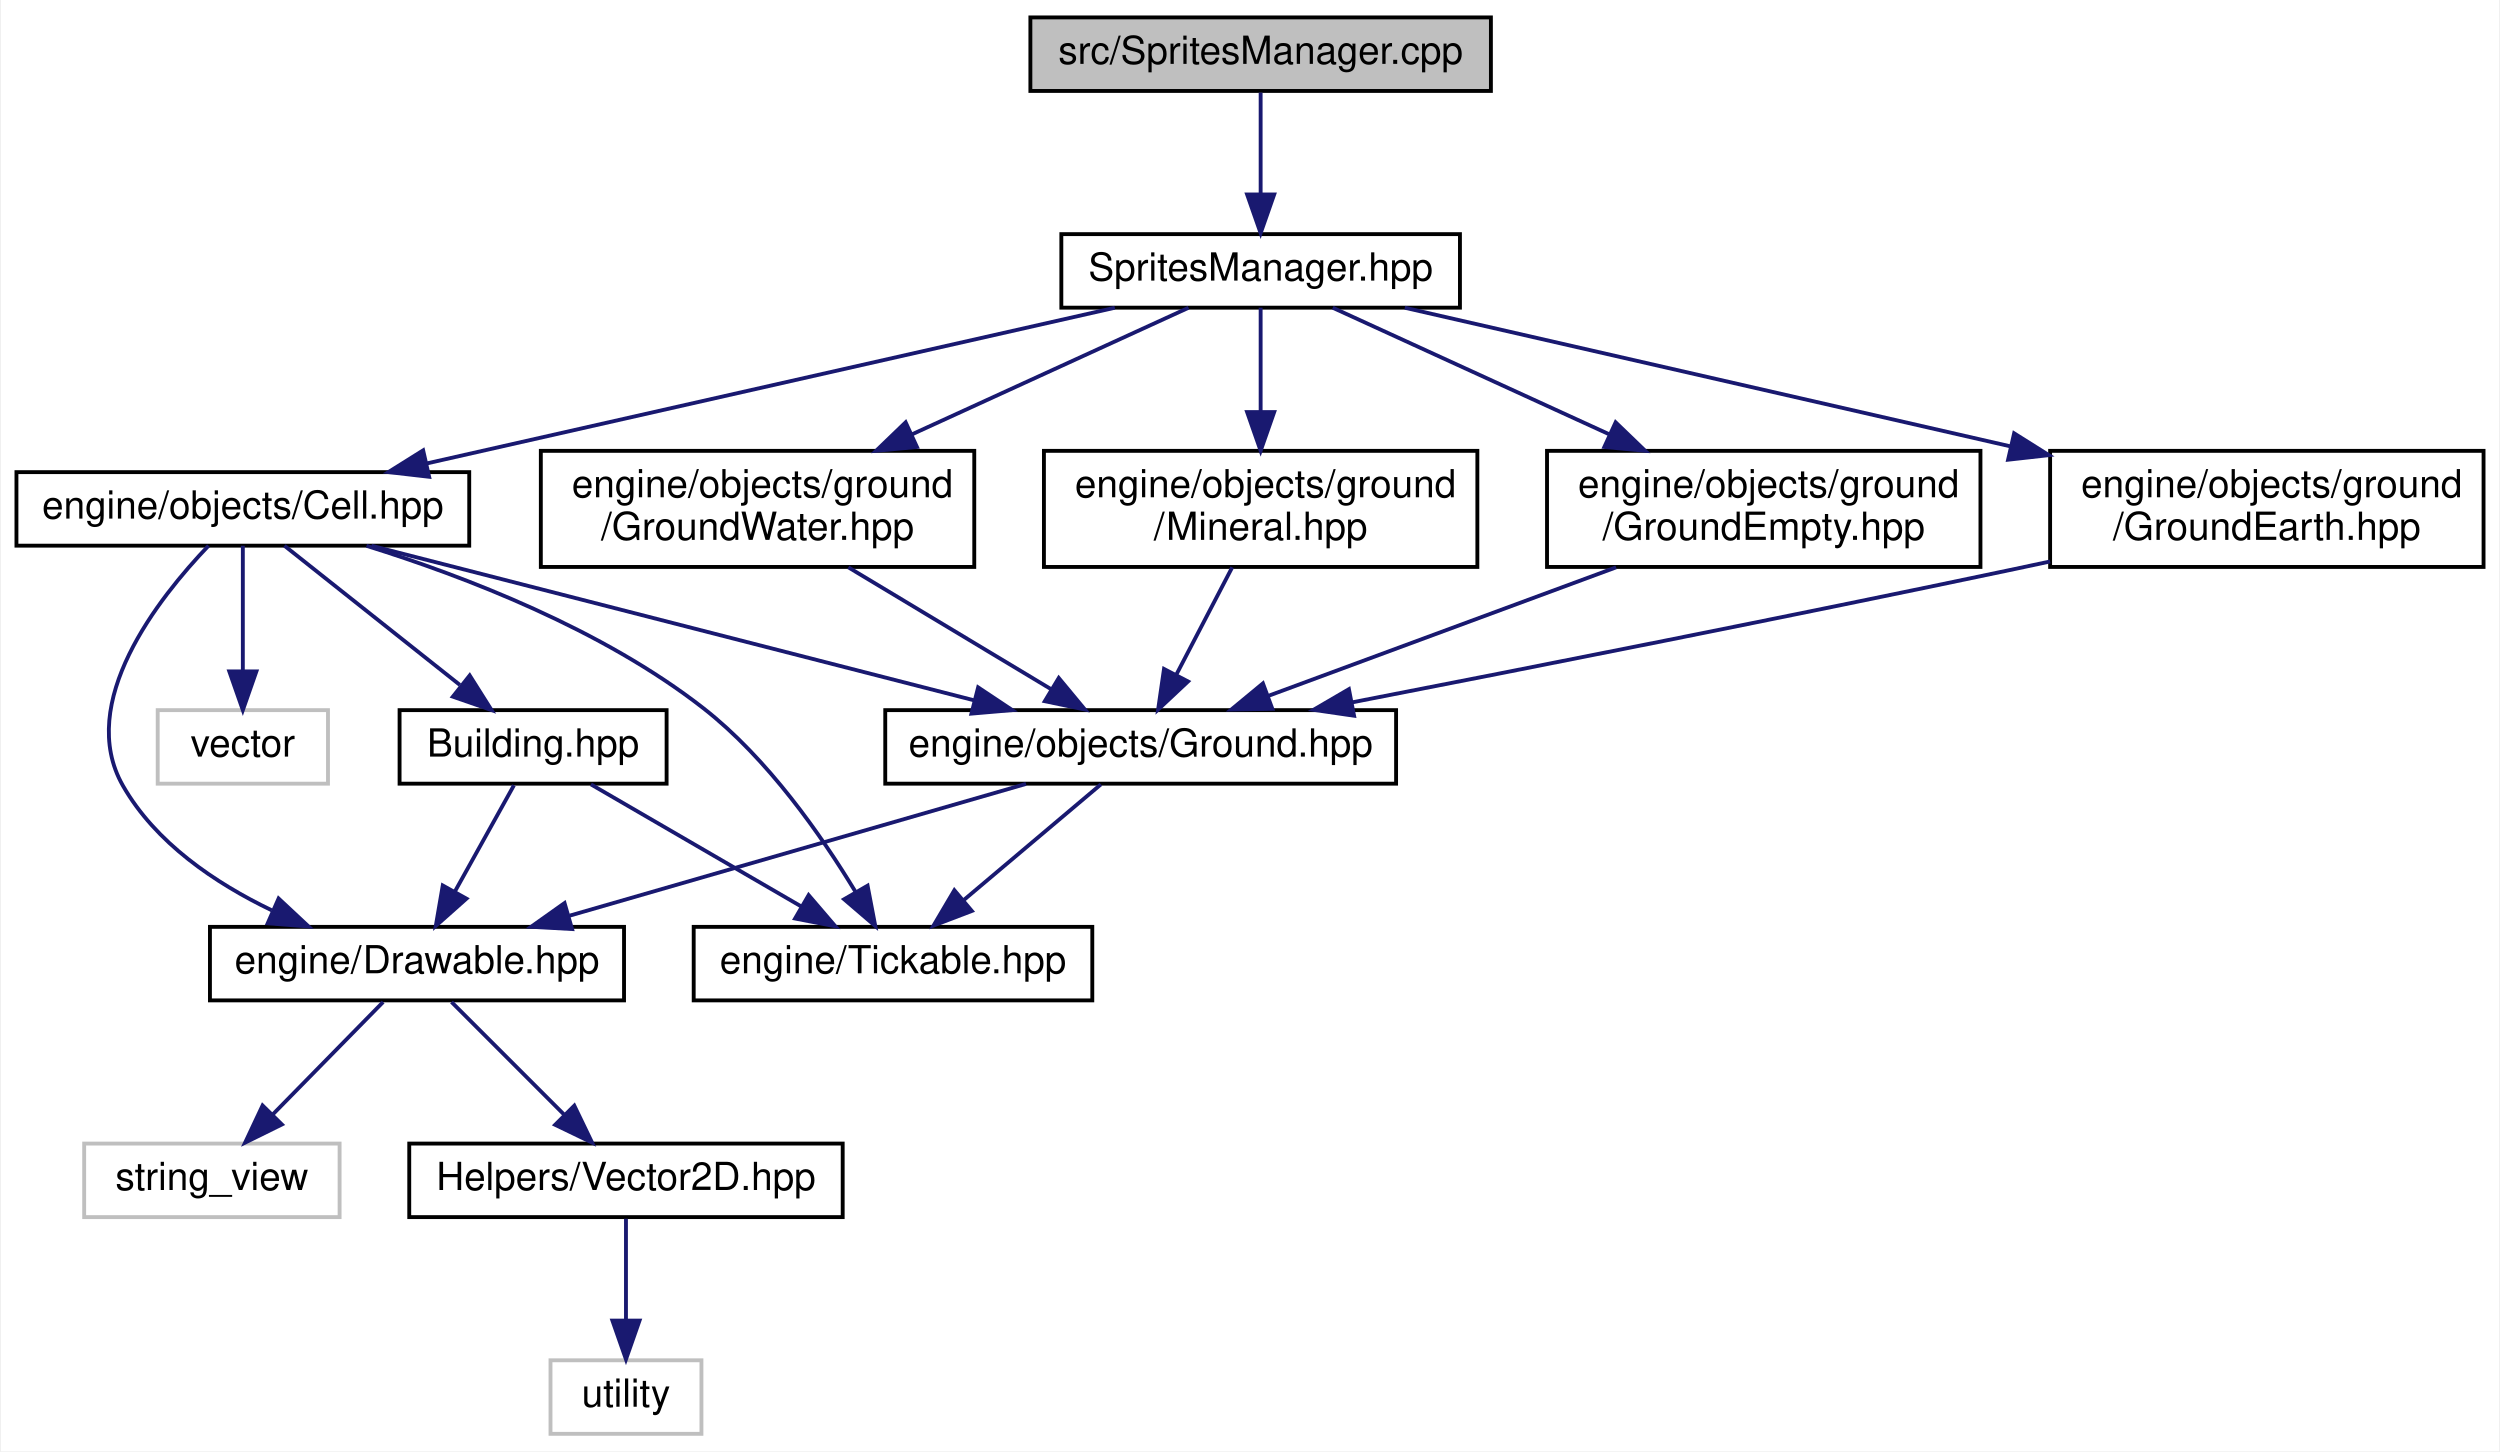
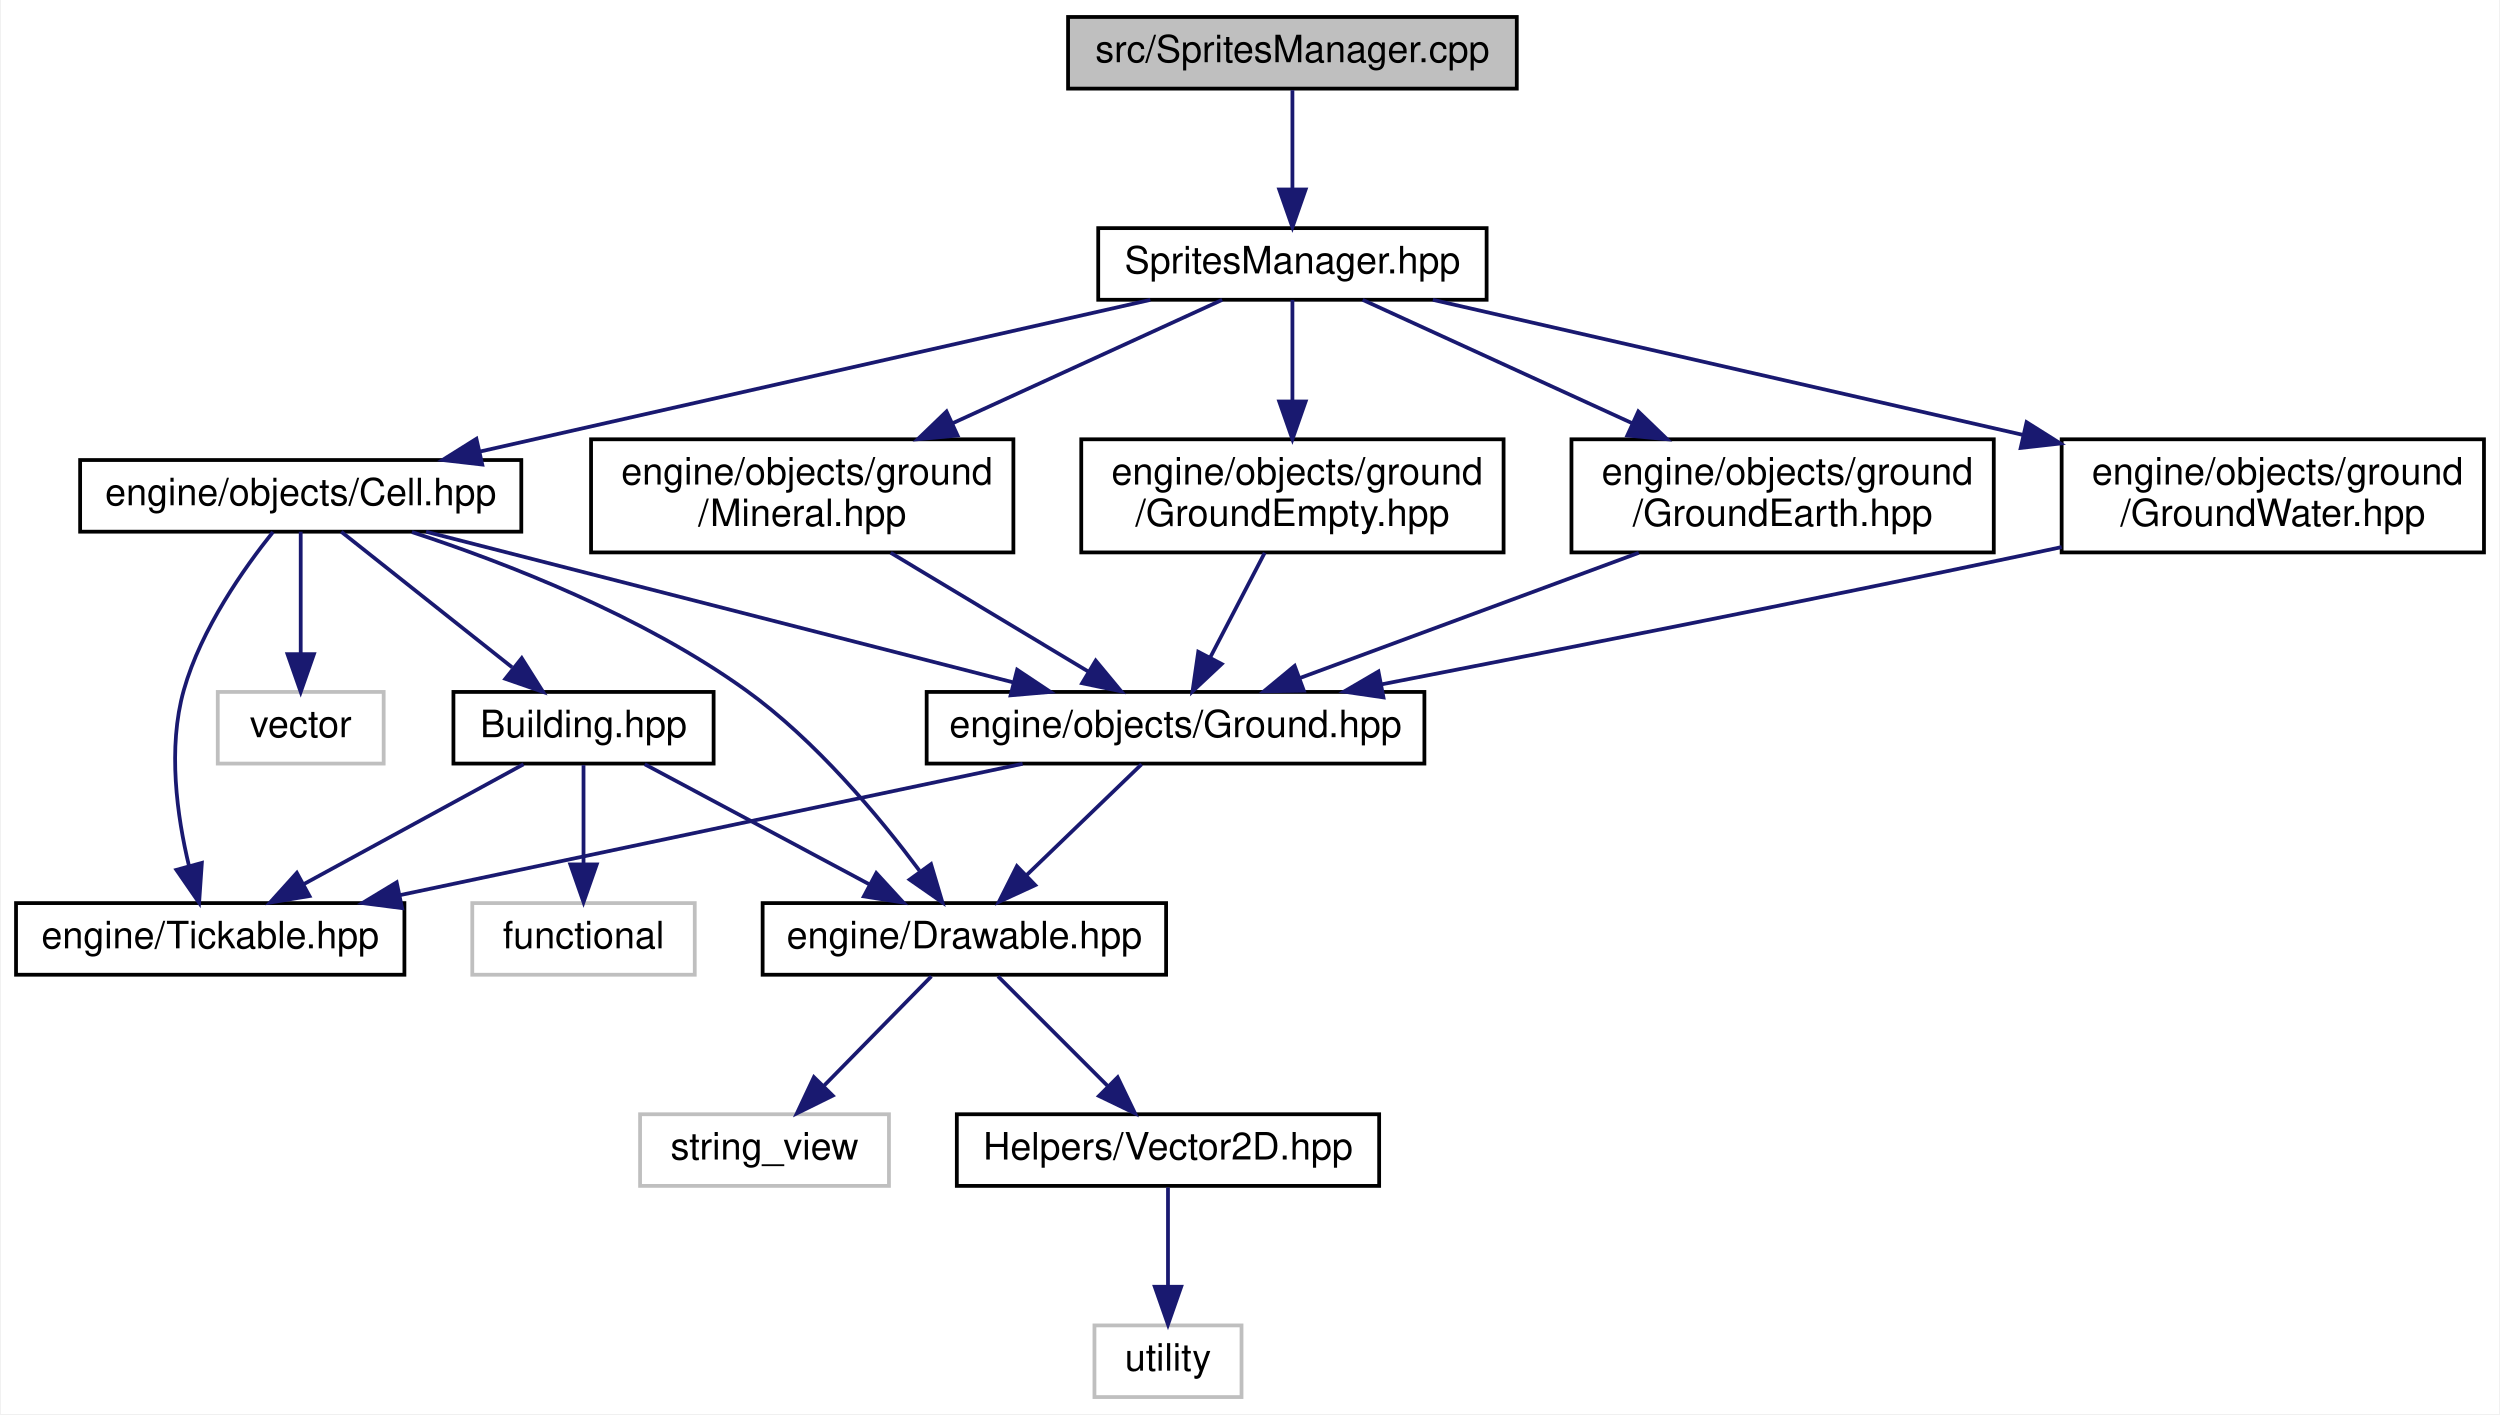
- <svg xmlns="http://www.w3.org/2000/svg" xmlns:xlink="http://www.w3.org/1999/xlink" width="646pt" height="375pt" viewBox="0.00 0.00 645.50 375.00">
+ <svg xmlns="http://www.w3.org/2000/svg" xmlns:xlink="http://www.w3.org/1999/xlink" width="663pt" height="375pt" viewBox="0.00 0.00 662.50 375.00">
  <g id="graph0" class="graph" transform="scale(1 1) rotate(0) translate(4 371)">
-     <polygon fill="white" stroke="transparent" points="-4,4 -4,-371 641.5,-371 641.5,4 -4,4" />
+     <polygon fill="white" stroke="transparent" points="-4,4 -4,-371 658.5,-371 658.5,4 -4,4" />
    <g id="node1" class="node">
      <g id="a_node1">
        <a xlink:title=" ">
-           <polygon fill="#bfbfbf" stroke="black" points="262,-347.5 262,-366.5 381,-366.5 381,-347.5 262,-347.5" />
-           <text text-anchor="middle" x="321.5" y="-354.5" font-family="Helvetica,sans-Serif" font-size="10.00">src/SpritesManager.cpp</text>
+           <polygon fill="#bfbfbf" stroke="black" points="279,-347.5 279,-366.5 398,-366.5 398,-347.5 279,-347.5" />
+           <text text-anchor="middle" x="338.5" y="-354.5" font-family="Helvetica,sans-Serif" font-size="10.00">src/SpritesManager.cpp</text>
        </a>
      </g>
    </g>
    <g id="node2" class="node">
      <g id="a_node2">
        <a xlink:href="_sprites_manager_8hpp.html" target="_top" xlink:title=" ">
-           <polygon fill="white" stroke="black" points="270,-291.5 270,-310.5 373,-310.5 373,-291.5 270,-291.5" />
-           <text text-anchor="middle" x="321.5" y="-298.5" font-family="Helvetica,sans-Serif" font-size="10.00">SpritesManager.hpp</text>
+           <polygon fill="white" stroke="black" points="287,-291.5 287,-310.5 390,-310.5 390,-291.5 287,-291.5" />
+           <text text-anchor="middle" x="338.5" y="-298.5" font-family="Helvetica,sans-Serif" font-size="10.00">SpritesManager.hpp</text>
        </a>
      </g>
    </g>
    <g id="edge1" class="edge">
-       <path fill="none" stroke="midnightblue" d="M321.5,-347.08C321.5,-340.01 321.5,-329.86 321.5,-320.99" />
-       <polygon fill="midnightblue" stroke="midnightblue" points="325,-320.75 321.5,-310.75 318,-320.75 325,-320.75" />
+       <path fill="none" stroke="midnightblue" d="M338.5,-347.08C338.5,-340.01 338.5,-329.86 338.5,-320.99" />
+       <polygon fill="midnightblue" stroke="midnightblue" points="342,-320.75 338.5,-310.75 335,-320.75 342,-320.75" />
    </g>
    <g id="node3" class="node">
      <g id="a_node3">
        <a xlink:href="_ground_empty_8hpp.html" target="_top" xlink:title=" ">
-           <polygon fill="white" stroke="black" points="395.5,-224.5 395.5,-254.5 507.5,-254.5 507.5,-224.5 395.5,-224.5" />
-           <text text-anchor="start" x="403.5" y="-242.5" font-family="Helvetica,sans-Serif" font-size="10.00">engine/objects/ground</text>
-           <text text-anchor="middle" x="451.5" y="-231.5" font-family="Helvetica,sans-Serif" font-size="10.00">/GroundEmpty.hpp</text>
+           <polygon fill="white" stroke="black" points="282.5,-224.5 282.5,-254.5 394.5,-254.5 394.5,-224.5 282.5,-224.5" />
+           <text text-anchor="start" x="290.5" y="-242.5" font-family="Helvetica,sans-Serif" font-size="10.00">engine/objects/ground</text>
+           <text text-anchor="middle" x="338.5" y="-231.5" font-family="Helvetica,sans-Serif" font-size="10.00">/GroundEmpty.hpp</text>
        </a>
      </g>
    </g>
    <g id="edge2" class="edge">
-       <path fill="none" stroke="midnightblue" d="M340.13,-291.48C358.72,-282.96 387.88,-269.62 411.7,-258.72" />
-       <polygon fill="midnightblue" stroke="midnightblue" points="413.23,-261.87 420.86,-254.52 410.31,-255.5 413.23,-261.87" />
+       <path fill="none" stroke="midnightblue" d="M338.5,-291.48C338.5,-284.47 338.5,-274.19 338.5,-264.7" />
+       <polygon fill="midnightblue" stroke="midnightblue" points="342,-264.52 338.5,-254.52 335,-264.52 342,-264.52" />
    </g>
    <g id="node10" class="node">
      <g id="a_node10">
        <a xlink:href="_cell_8hpp.html" target="_top" xlink:title=" ">
-           <polygon fill="white" stroke="black" points="0,-230 0,-249 117,-249 117,-230 0,-230" />
-           <text text-anchor="middle" x="58.5" y="-237" font-family="Helvetica,sans-Serif" font-size="10.00">engine/objects/Cell.hpp</text>
+           <polygon fill="white" stroke="black" points="17,-230 17,-249 134,-249 134,-230 17,-230" />
+           <text text-anchor="middle" x="75.5" y="-237" font-family="Helvetica,sans-Serif" font-size="10.00">engine/objects/Cell.hpp</text>
        </a>
      </g>
    </g>
    <g id="edge9" class="edge">
-       <path fill="none" stroke="midnightblue" d="M283.82,-291.48C236.95,-280.87 156.89,-262.76 105.9,-251.22" />
-       <polygon fill="midnightblue" stroke="midnightblue" points="106.64,-247.8 96.11,-249.01 105.09,-254.63 106.64,-247.8" />
-     </g>
-     <g id="node13" class="node">
-       <g id="a_node13">
-         <a xlink:href="_ground_earth_8hpp.html" target="_top" xlink:title=" ">
-           <polygon fill="white" stroke="black" points="525.5,-224.5 525.5,-254.5 637.5,-254.5 637.5,-224.5 525.5,-224.5" />
-           <text text-anchor="start" x="533.5" y="-242.5" font-family="Helvetica,sans-Serif" font-size="10.00">engine/objects/ground</text>
-           <text text-anchor="middle" x="581.5" y="-231.5" font-family="Helvetica,sans-Serif" font-size="10.00">/GroundEarth.hpp</text>
-         </a>
-       </g>
-     </g>
-     <g id="edge17" class="edge">
-       <path fill="none" stroke="midnightblue" d="M358.75,-291.48C399.47,-282.16 465.53,-267.04 515.16,-255.68" />
-       <polygon fill="midnightblue" stroke="midnightblue" points="516.2,-259.03 525.17,-253.39 514.64,-252.21 516.2,-259.03" />
+       <path fill="none" stroke="midnightblue" d="M300.82,-291.48C253.95,-280.87 173.89,-262.76 122.9,-251.22" />
+       <polygon fill="midnightblue" stroke="midnightblue" points="123.64,-247.8 113.11,-249.01 122.09,-254.63 123.64,-247.8" />
    </g>
    <g id="node14" class="node">
      <g id="a_node14">
-         <a xlink:href="_ground_water_8hpp.html" target="_top" xlink:title=" ">
-           <polygon fill="white" stroke="black" points="135.5,-224.5 135.5,-254.5 247.5,-254.5 247.5,-224.5 135.5,-224.5" />
-           <text text-anchor="start" x="143.5" y="-242.5" font-family="Helvetica,sans-Serif" font-size="10.00">engine/objects/ground</text>
-           <text text-anchor="middle" x="191.5" y="-231.5" font-family="Helvetica,sans-Serif" font-size="10.00">/GroundWater.hpp</text>
-         </a>
-       </g>
-     </g>
-     <g id="edge19" class="edge">
-       <path fill="none" stroke="midnightblue" d="M302.87,-291.48C284.28,-282.96 255.12,-269.62 231.3,-258.72" />
-       <polygon fill="midnightblue" stroke="midnightblue" points="232.69,-255.5 222.14,-254.52 229.77,-261.87 232.69,-255.5" />
+         <a xlink:href="_ground_earth_8hpp.html" target="_top" xlink:title=" ">
+           <polygon fill="white" stroke="black" points="412.5,-224.5 412.5,-254.5 524.5,-254.5 524.5,-224.5 412.5,-224.5" />
+           <text text-anchor="start" x="420.5" y="-242.5" font-family="Helvetica,sans-Serif" font-size="10.00">engine/objects/ground</text>
+           <text text-anchor="middle" x="468.5" y="-231.5" font-family="Helvetica,sans-Serif" font-size="10.00">/GroundEarth.hpp</text>
+         </a>
+       </g>
+     </g>
+     <g id="edge18" class="edge">
+       <path fill="none" stroke="midnightblue" d="M357.13,-291.48C375.72,-282.96 404.88,-269.62 428.7,-258.72" />
+       <polygon fill="midnightblue" stroke="midnightblue" points="430.23,-261.87 437.86,-254.52 427.31,-255.5 430.23,-261.87" />
    </g>
    <g id="node15" class="node">
      <g id="a_node15">
+         <a xlink:href="_ground_water_8hpp.html" target="_top" xlink:title=" ">
+           <polygon fill="white" stroke="black" points="542.5,-224.5 542.5,-254.5 654.5,-254.5 654.5,-224.5 542.5,-224.5" />
+           <text text-anchor="start" x="550.5" y="-242.5" font-family="Helvetica,sans-Serif" font-size="10.00">engine/objects/ground</text>
+           <text text-anchor="middle" x="598.5" y="-231.5" font-family="Helvetica,sans-Serif" font-size="10.00">/GroundWater.hpp</text>
+         </a>
+       </g>
+     </g>
+     <g id="edge20" class="edge">
+       <path fill="none" stroke="midnightblue" d="M375.75,-291.48C416.47,-282.16 482.53,-267.04 532.16,-255.68" />
+       <polygon fill="midnightblue" stroke="midnightblue" points="533.2,-259.03 542.17,-253.39 531.64,-252.21 533.2,-259.03" />
+     </g>
+     <g id="node16" class="node">
+       <g id="a_node16">
        <a xlink:href="_mineral_8hpp.html" target="_top" xlink:title=" ">
-           <polygon fill="white" stroke="black" points="265.5,-224.5 265.5,-254.5 377.5,-254.5 377.5,-224.5 265.5,-224.5" />
-           <text text-anchor="start" x="273.5" y="-242.5" font-family="Helvetica,sans-Serif" font-size="10.00">engine/objects/ground</text>
-           <text text-anchor="middle" x="321.5" y="-231.5" font-family="Helvetica,sans-Serif" font-size="10.00">/Mineral.hpp</text>
-         </a>
-       </g>
-     </g>
-     <g id="edge21" class="edge">
-       <path fill="none" stroke="midnightblue" d="M321.5,-291.48C321.5,-284.47 321.5,-274.19 321.5,-264.7" />
-       <polygon fill="midnightblue" stroke="midnightblue" points="325,-264.52 321.5,-254.52 318,-264.52 325,-264.52" />
+           <polygon fill="white" stroke="black" points="152.5,-224.5 152.5,-254.5 264.5,-254.5 264.5,-224.5 152.5,-224.5" />
+           <text text-anchor="start" x="160.5" y="-242.5" font-family="Helvetica,sans-Serif" font-size="10.00">engine/objects/ground</text>
+           <text text-anchor="middle" x="208.5" y="-231.5" font-family="Helvetica,sans-Serif" font-size="10.00">/Mineral.hpp</text>
+         </a>
+       </g>
+     </g>
+     <g id="edge22" class="edge">
+       <path fill="none" stroke="midnightblue" d="M319.87,-291.48C301.28,-282.96 272.12,-269.62 248.3,-258.72" />
+       <polygon fill="midnightblue" stroke="midnightblue" points="249.69,-255.5 239.14,-254.52 246.77,-261.87 249.69,-255.5" />
    </g>
    <g id="node4" class="node">
      <g id="a_node4">
        <a xlink:href="_ground_8hpp.html" target="_top" xlink:title=" ">
-           <polygon fill="white" stroke="black" points="224.5,-168.5 224.5,-187.5 356.5,-187.5 356.5,-168.5 224.5,-168.5" />
-           <text text-anchor="middle" x="290.5" y="-175.5" font-family="Helvetica,sans-Serif" font-size="10.00">engine/objects/Ground.hpp</text>
+           <polygon fill="white" stroke="black" points="241.5,-168.5 241.5,-187.5 373.5,-187.5 373.5,-168.5 241.5,-168.5" />
+           <text text-anchor="middle" x="307.5" y="-175.5" font-family="Helvetica,sans-Serif" font-size="10.00">engine/objects/Ground.hpp</text>
        </a>
      </g>
    </g>
    <g id="edge3" class="edge">
-       <path fill="none" stroke="midnightblue" d="M413.35,-224.4C385.97,-214.28 349.46,-200.79 323.37,-191.15" />
-       <polygon fill="midnightblue" stroke="midnightblue" points="324.52,-187.84 313.93,-187.66 322.09,-194.41 324.52,-187.84" />
+       <path fill="none" stroke="midnightblue" d="M331.15,-224.4C326.83,-216.11 321.33,-205.55 316.73,-196.71" />
+       <polygon fill="midnightblue" stroke="midnightblue" points="319.74,-194.91 312.01,-187.66 313.53,-198.14 319.74,-194.91" />
    </g>
    <g id="node5" class="node">
      <g id="a_node5">
        <a xlink:href="_drawable_8hpp.html" target="_top" xlink:title=" ">
-           <polygon fill="white" stroke="black" points="50,-112.5 50,-131.5 157,-131.5 157,-112.5 50,-112.5" />
-           <text text-anchor="middle" x="103.5" y="-119.5" font-family="Helvetica,sans-Serif" font-size="10.00">engine/Drawable.hpp</text>
+           <polygon fill="white" stroke="black" points="198,-112.5 198,-131.5 305,-131.5 305,-112.5 198,-112.5" />
+           <text text-anchor="middle" x="251.5" y="-119.5" font-family="Helvetica,sans-Serif" font-size="10.00">engine/Drawable.hpp</text>
        </a>
      </g>
    </g>
    <g id="edge4" class="edge">
-       <path fill="none" stroke="midnightblue" d="M260.87,-168.44C229,-159.24 178.17,-144.56 142.94,-134.39" />
-       <polygon fill="midnightblue" stroke="midnightblue" points="143.57,-130.93 132.99,-131.52 141.63,-137.65 143.57,-130.93" />
+       <path fill="none" stroke="midnightblue" d="M298.5,-168.32C290.31,-160.42 277.99,-148.55 268.03,-138.94" />
+       <polygon fill="midnightblue" stroke="midnightblue" points="270.29,-136.26 260.66,-131.83 265.43,-141.29 270.29,-136.26" />
    </g>
    <g id="node9" class="node">
      <g id="a_node9">
        <a xlink:href="_tickable_8hpp.html" target="_top" xlink:title=" ">
-           <polygon fill="white" stroke="black" points="175,-112.5 175,-131.5 278,-131.5 278,-112.5 175,-112.5" />
-           <text text-anchor="middle" x="226.5" y="-119.5" font-family="Helvetica,sans-Serif" font-size="10.00">engine/Tickable.hpp</text>
+           <polygon fill="white" stroke="black" points="0,-112.5 0,-131.5 103,-131.5 103,-112.5 0,-112.5" />
+           <text text-anchor="middle" x="51.5" y="-119.5" font-family="Helvetica,sans-Serif" font-size="10.00">engine/Tickable.hpp</text>
        </a>
      </g>
    </g>
    <g id="edge8" class="edge">
-       <path fill="none" stroke="midnightblue" d="M280.22,-168.32C270.66,-160.26 256.22,-148.08 244.72,-138.37" />
-       <polygon fill="midnightblue" stroke="midnightblue" points="246.87,-135.61 236.97,-131.83 242.36,-140.96 246.87,-135.61" />
+       <path fill="none" stroke="midnightblue" d="M266.94,-168.44C222.18,-159 150.12,-143.8 101.8,-133.61" />
+       <polygon fill="midnightblue" stroke="midnightblue" points="102.38,-130.16 91.87,-131.52 100.94,-137.01 102.38,-130.16" />
    </g>
    <g id="node6" class="node">
      <g id="a_node6">
        <a xlink:title=" ">
-           <polygon fill="white" stroke="#bfbfbf" points="17.5,-56.5 17.5,-75.5 83.5,-75.5 83.5,-56.5 17.5,-56.5" />
-           <text text-anchor="middle" x="50.5" y="-63.5" font-family="Helvetica,sans-Serif" font-size="10.00">string_view</text>
+           <polygon fill="white" stroke="#bfbfbf" points="165.5,-56.5 165.5,-75.5 231.5,-75.5 231.5,-56.5 165.5,-56.5" />
+           <text text-anchor="middle" x="198.5" y="-63.5" font-family="Helvetica,sans-Serif" font-size="10.00">string_view</text>
        </a>
      </g>
    </g>
    <g id="edge5" class="edge">
-       <path fill="none" stroke="midnightblue" d="M94.75,-112.08C87.03,-104.22 75.6,-92.57 66.28,-83.08" />
-       <polygon fill="midnightblue" stroke="midnightblue" points="68.59,-80.44 59.09,-75.75 63.6,-85.34 68.59,-80.44" />
+       <path fill="none" stroke="midnightblue" d="M242.75,-112.08C235.03,-104.22 223.6,-92.57 214.28,-83.08" />
+       <polygon fill="midnightblue" stroke="midnightblue" points="216.59,-80.44 207.09,-75.75 211.6,-85.34 216.59,-80.44" />
    </g>
    <g id="node7" class="node">
      <g id="a_node7">
        <a xlink:href="_vector2_d_8hpp.html" target="_top" xlink:title=" ">
-           <polygon fill="white" stroke="black" points="101.5,-56.5 101.5,-75.5 213.5,-75.5 213.5,-56.5 101.5,-56.5" />
-           <text text-anchor="middle" x="157.5" y="-63.5" font-family="Helvetica,sans-Serif" font-size="10.00">Helpers/Vector2D.hpp</text>
+           <polygon fill="white" stroke="black" points="249.5,-56.5 249.5,-75.5 361.5,-75.5 361.5,-56.5 249.5,-56.5" />
+           <text text-anchor="middle" x="305.5" y="-63.5" font-family="Helvetica,sans-Serif" font-size="10.00">Helpers/Vector2D.hpp</text>
        </a>
      </g>
    </g>
    <g id="edge6" class="edge">
-       <path fill="none" stroke="midnightblue" d="M112.42,-112.08C120.28,-104.22 131.93,-92.57 141.42,-83.08" />
-       <polygon fill="midnightblue" stroke="midnightblue" points="144.15,-85.3 148.75,-75.75 139.2,-80.35 144.15,-85.3" />
+       <path fill="none" stroke="midnightblue" d="M260.42,-112.08C268.28,-104.22 279.93,-92.57 289.42,-83.08" />
+       <polygon fill="midnightblue" stroke="midnightblue" points="292.15,-85.3 296.75,-75.75 287.2,-80.35 292.15,-85.3" />
    </g>
    <g id="node8" class="node">
      <g id="a_node8">
        <a xlink:title=" ">
-           <polygon fill="white" stroke="#bfbfbf" points="138,-0.5 138,-19.5 177,-19.5 177,-0.5 138,-0.5" />
-           <text text-anchor="middle" x="157.5" y="-7.5" font-family="Helvetica,sans-Serif" font-size="10.00">utility</text>
+           <polygon fill="white" stroke="#bfbfbf" points="286,-0.5 286,-19.5 325,-19.5 325,-0.5 286,-0.5" />
+           <text text-anchor="middle" x="305.5" y="-7.5" font-family="Helvetica,sans-Serif" font-size="10.00">utility</text>
        </a>
      </g>
    </g>
    <g id="edge7" class="edge">
-       <path fill="none" stroke="midnightblue" d="M157.5,-56.08C157.5,-49.01 157.5,-38.86 157.5,-29.99" />
-       <polygon fill="midnightblue" stroke="midnightblue" points="161,-29.75 157.5,-19.75 154,-29.75 161,-29.75" />
+       <path fill="none" stroke="midnightblue" d="M305.5,-56.08C305.5,-49.01 305.5,-38.86 305.5,-29.99" />
+       <polygon fill="midnightblue" stroke="midnightblue" points="309,-29.75 305.5,-19.75 302,-29.75 309,-29.75" />
    </g>
    <g id="edge13" class="edge">
-       <path fill="none" stroke="midnightblue" d="M91.74,-229.98C132.74,-219.46 202.53,-201.56 247.55,-190.01" />
-       <polygon fill="midnightblue" stroke="midnightblue" points="248.5,-193.38 257.32,-187.51 246.77,-186.6 248.5,-193.38" />
+       <path fill="none" stroke="midnightblue" d="M108.74,-229.98C149.74,-219.46 219.53,-201.56 264.55,-190.01" />
+       <polygon fill="midnightblue" stroke="midnightblue" points="265.5,-193.38 274.32,-187.51 263.77,-186.6 265.5,-193.38" />
    </g>
    <g id="edge10" class="edge">
-       <path fill="none" stroke="midnightblue" d="M49.63,-229.98C36.66,-216.44 15.32,-189.37 27.5,-168 35.91,-153.25 51.27,-142.84 65.98,-135.77" />
-       <polygon fill="midnightblue" stroke="midnightblue" points="67.74,-138.83 75.48,-131.6 64.92,-132.42 67.74,-138.83" />
+       <path fill="none" stroke="midnightblue" d="M104.98,-229.9C130.03,-221.68 166.18,-207.64 193.5,-188 212.04,-174.67 228.88,-154.47 239.58,-140.12" />
+       <polygon fill="midnightblue" stroke="midnightblue" points="242.66,-141.83 245.68,-131.68 236.99,-137.73 242.66,-141.83" />
    </g>
    <g id="edge11" class="edge">
-       <path fill="none" stroke="midnightblue" d="M90.45,-229.96C115.88,-222.04 151.41,-208.38 177.5,-188 194.15,-175 208.06,-155.01 216.76,-140.64" />
-       <polygon fill="midnightblue" stroke="midnightblue" points="219.93,-142.14 221.92,-131.73 213.87,-138.63 219.93,-142.14" />
+       <path fill="none" stroke="midnightblue" d="M68.14,-229.91C60.52,-220.4 49.09,-204.24 44.5,-188 40.16,-172.64 42.7,-154.54 45.87,-141.35" />
+       <polygon fill="midnightblue" stroke="midnightblue" points="49.28,-142.16 48.55,-131.59 42.53,-140.31 49.28,-142.16" />
    </g>
    <g id="node11" class="node">
      <g id="a_node11">
        <a xlink:title=" ">
-           <polygon fill="white" stroke="#bfbfbf" points="36.5,-168.5 36.5,-187.5 80.5,-187.5 80.5,-168.5 36.5,-168.5" />
-           <text text-anchor="middle" x="58.5" y="-175.5" font-family="Helvetica,sans-Serif" font-size="10.00">vector</text>
+           <polygon fill="white" stroke="#bfbfbf" points="53.5,-168.5 53.5,-187.5 97.5,-187.5 97.5,-168.5 53.5,-168.5" />
+           <text text-anchor="middle" x="75.5" y="-175.5" font-family="Helvetica,sans-Serif" font-size="10.00">vector</text>
        </a>
      </g>
    </g>
    <g id="edge12" class="edge">
-       <path fill="none" stroke="midnightblue" d="M58.5,-229.98C58.5,-221.58 58.5,-208.48 58.5,-197.66" />
-       <polygon fill="midnightblue" stroke="midnightblue" points="62,-197.51 58.5,-187.51 55,-197.51 62,-197.51" />
+       <path fill="none" stroke="midnightblue" d="M75.5,-229.98C75.5,-221.58 75.5,-208.48 75.5,-197.66" />
+       <polygon fill="midnightblue" stroke="midnightblue" points="79,-197.51 75.5,-187.51 72,-197.51 79,-197.51" />
    </g>
    <g id="node12" class="node">
      <g id="a_node12">
        <a xlink:href="_building_8hpp.html" target="_top" xlink:title=" ">
-           <polygon fill="white" stroke="black" points="99,-168.5 99,-187.5 168,-187.5 168,-168.5 99,-168.5" />
-           <text text-anchor="middle" x="133.5" y="-175.5" font-family="Helvetica,sans-Serif" font-size="10.00">Building.hpp</text>
+           <polygon fill="white" stroke="black" points="116,-168.5 116,-187.5 185,-187.5 185,-168.5 116,-168.5" />
+           <text text-anchor="middle" x="150.5" y="-175.5" font-family="Helvetica,sans-Serif" font-size="10.00">Building.hpp</text>
        </a>
      </g>
    </g>
    <g id="edge14" class="edge">
-       <path fill="none" stroke="midnightblue" d="M69.25,-229.98C81.05,-220.61 100.24,-205.38 114.58,-194.01" />
-       <polygon fill="midnightblue" stroke="midnightblue" points="117.12,-196.47 122.77,-187.51 112.76,-190.98 117.12,-196.47" />
+       <path fill="none" stroke="midnightblue" d="M86.25,-229.98C98.05,-220.61 117.24,-205.38 131.58,-194.01" />
+       <polygon fill="midnightblue" stroke="midnightblue" points="134.12,-196.47 139.77,-187.51 129.76,-190.98 134.12,-196.47" />
    </g>
    <g id="edge15" class="edge">
-       <path fill="none" stroke="midnightblue" d="M128.55,-168.08C124.4,-160.61 118.35,-149.72 113.23,-140.52" />
-       <polygon fill="midnightblue" stroke="midnightblue" points="116.28,-138.79 108.36,-131.75 110.16,-142.19 116.28,-138.79" />
+       <path fill="none" stroke="midnightblue" d="M166.73,-168.32C182.85,-159.7 207.8,-146.36 226.46,-136.39" />
+       <polygon fill="midnightblue" stroke="midnightblue" points="228.14,-139.46 235.31,-131.65 224.84,-133.28 228.14,-139.46" />
    </g>
    <g id="edge16" class="edge">
-       <path fill="none" stroke="midnightblue" d="M148.44,-168.32C163.09,-159.82 185.63,-146.73 202.74,-136.8" />
-       <polygon fill="midnightblue" stroke="midnightblue" points="204.7,-139.7 211.6,-131.65 201.19,-133.65 204.7,-139.7" />
-     </g>
-     <g id="edge18" class="edge">
-       <path fill="none" stroke="midnightblue" d="M525.5,-225.92C522.46,-225.27 519.44,-224.62 516.5,-224 458.09,-211.67 390.99,-198.43 345.18,-189.52" />
-       <polygon fill="midnightblue" stroke="midnightblue" points="345.64,-186.05 335.16,-187.58 344.31,-192.92 345.64,-186.05" />
-     </g>
-     <g id="edge20" class="edge">
-       <path fill="none" stroke="midnightblue" d="M214.96,-224.4C230.83,-214.86 251.69,-202.32 267.47,-192.84" />
-       <polygon fill="midnightblue" stroke="midnightblue" points="269.33,-195.81 276.09,-187.66 265.72,-189.81 269.33,-195.81" />
-     </g>
-     <g id="edge22" class="edge">
-       <path fill="none" stroke="midnightblue" d="M314.15,-224.4C309.83,-216.11 304.33,-205.55 299.73,-196.71" />
-       <polygon fill="midnightblue" stroke="midnightblue" points="302.74,-194.91 295.01,-187.66 296.53,-198.14 302.74,-194.91" />
+       <path fill="none" stroke="midnightblue" d="M134.59,-168.32C118.86,-159.74 94.56,-146.49 76.29,-136.52" />
+       <polygon fill="midnightblue" stroke="midnightblue" points="77.82,-133.37 67.37,-131.65 74.47,-139.52 77.82,-133.37" />
+     </g>
+     <g id="node13" class="node">
+       <g id="a_node13">
+         <a xlink:title=" ">
+           <polygon fill="white" stroke="#bfbfbf" points="121,-112.5 121,-131.5 180,-131.5 180,-112.5 121,-112.5" />
+           <text text-anchor="middle" x="150.5" y="-119.5" font-family="Helvetica,sans-Serif" font-size="10.00">functional</text>
+         </a>
+       </g>
+     </g>
+     <g id="edge17" class="edge">
+       <path fill="none" stroke="midnightblue" d="M150.5,-168.08C150.5,-161.01 150.5,-150.86 150.5,-141.99" />
+       <polygon fill="midnightblue" stroke="midnightblue" points="154,-141.75 150.5,-131.75 147,-141.75 154,-141.75" />
+     </g>
+     <g id="edge19" class="edge">
+       <path fill="none" stroke="midnightblue" d="M430.35,-224.4C402.97,-214.28 366.46,-200.79 340.37,-191.15" />
+       <polygon fill="midnightblue" stroke="midnightblue" points="341.52,-187.84 330.93,-187.66 339.09,-194.41 341.52,-187.84" />
+     </g>
+     <g id="edge21" class="edge">
+       <path fill="none" stroke="midnightblue" d="M542.5,-225.92C539.46,-225.27 536.44,-224.62 533.5,-224 475.09,-211.67 407.99,-198.43 362.18,-189.52" />
+       <polygon fill="midnightblue" stroke="midnightblue" points="362.64,-186.05 352.16,-187.58 361.31,-192.92 362.64,-186.05" />
+     </g>
+     <g id="edge23" class="edge">
+       <path fill="none" stroke="midnightblue" d="M231.96,-224.4C247.83,-214.86 268.69,-202.32 284.47,-192.84" />
+       <polygon fill="midnightblue" stroke="midnightblue" points="286.33,-195.81 293.09,-187.66 282.72,-189.81 286.33,-195.81" />
    </g>
  </g>
</svg>
